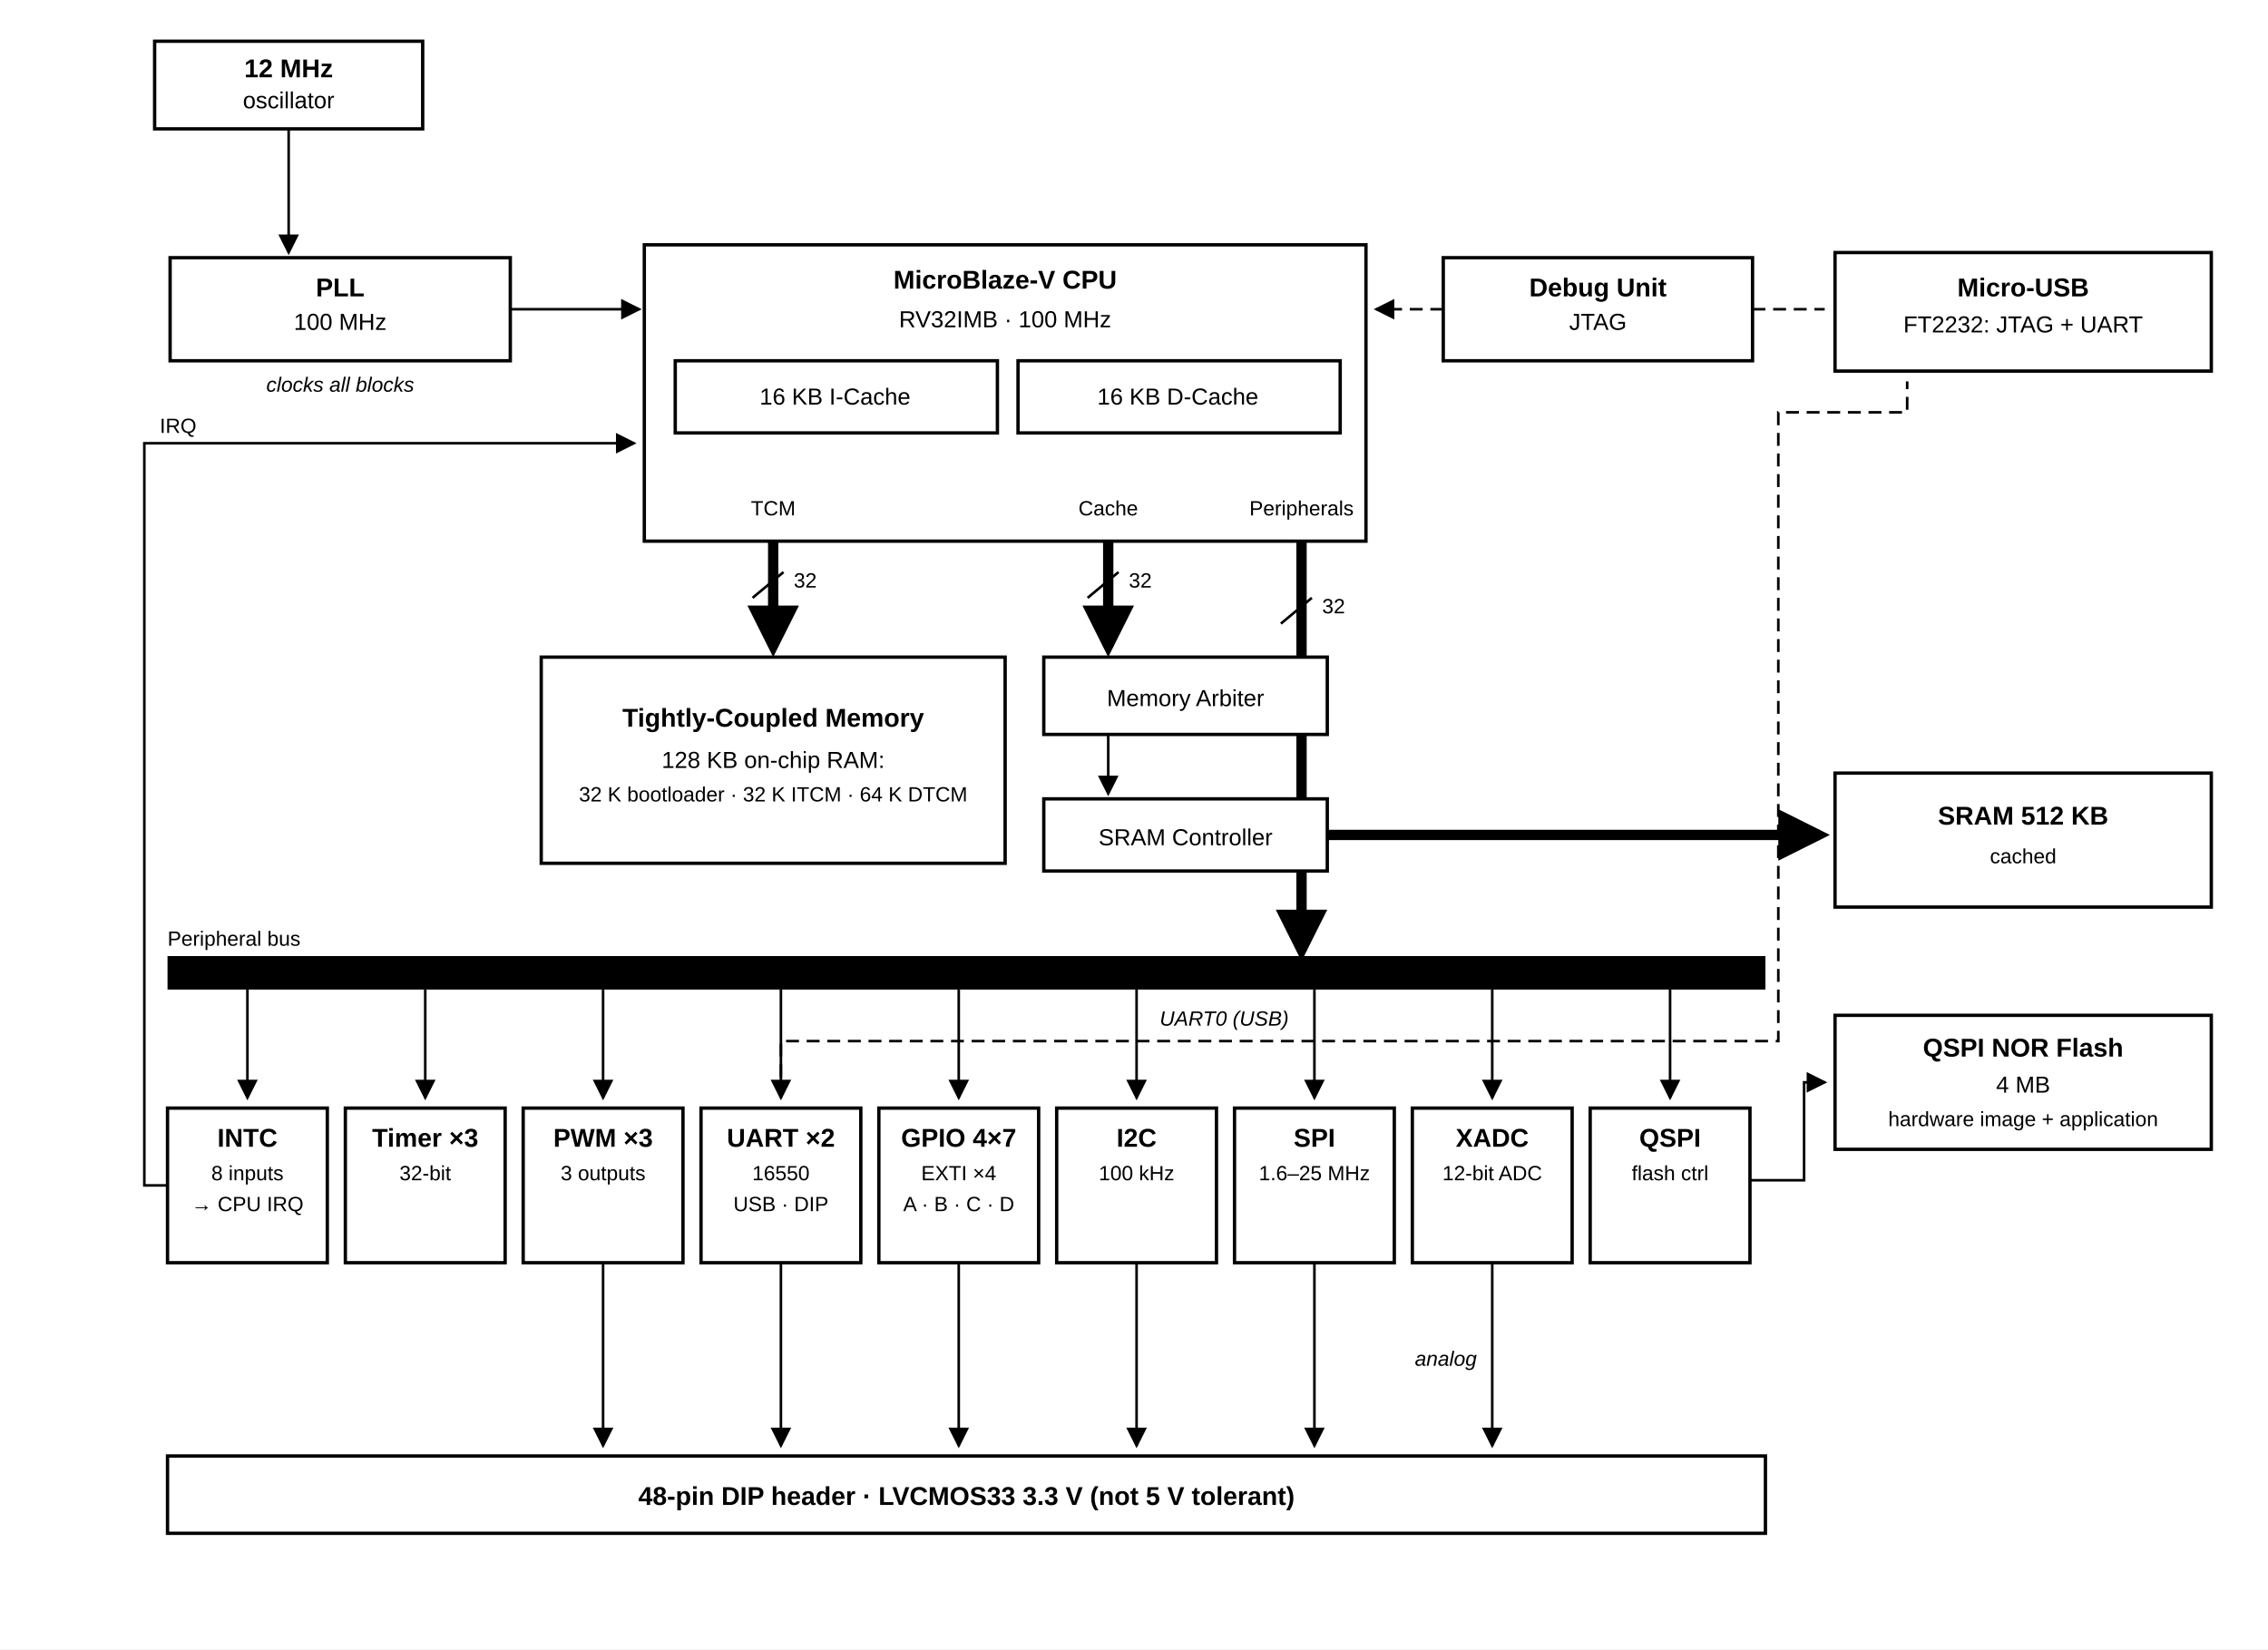
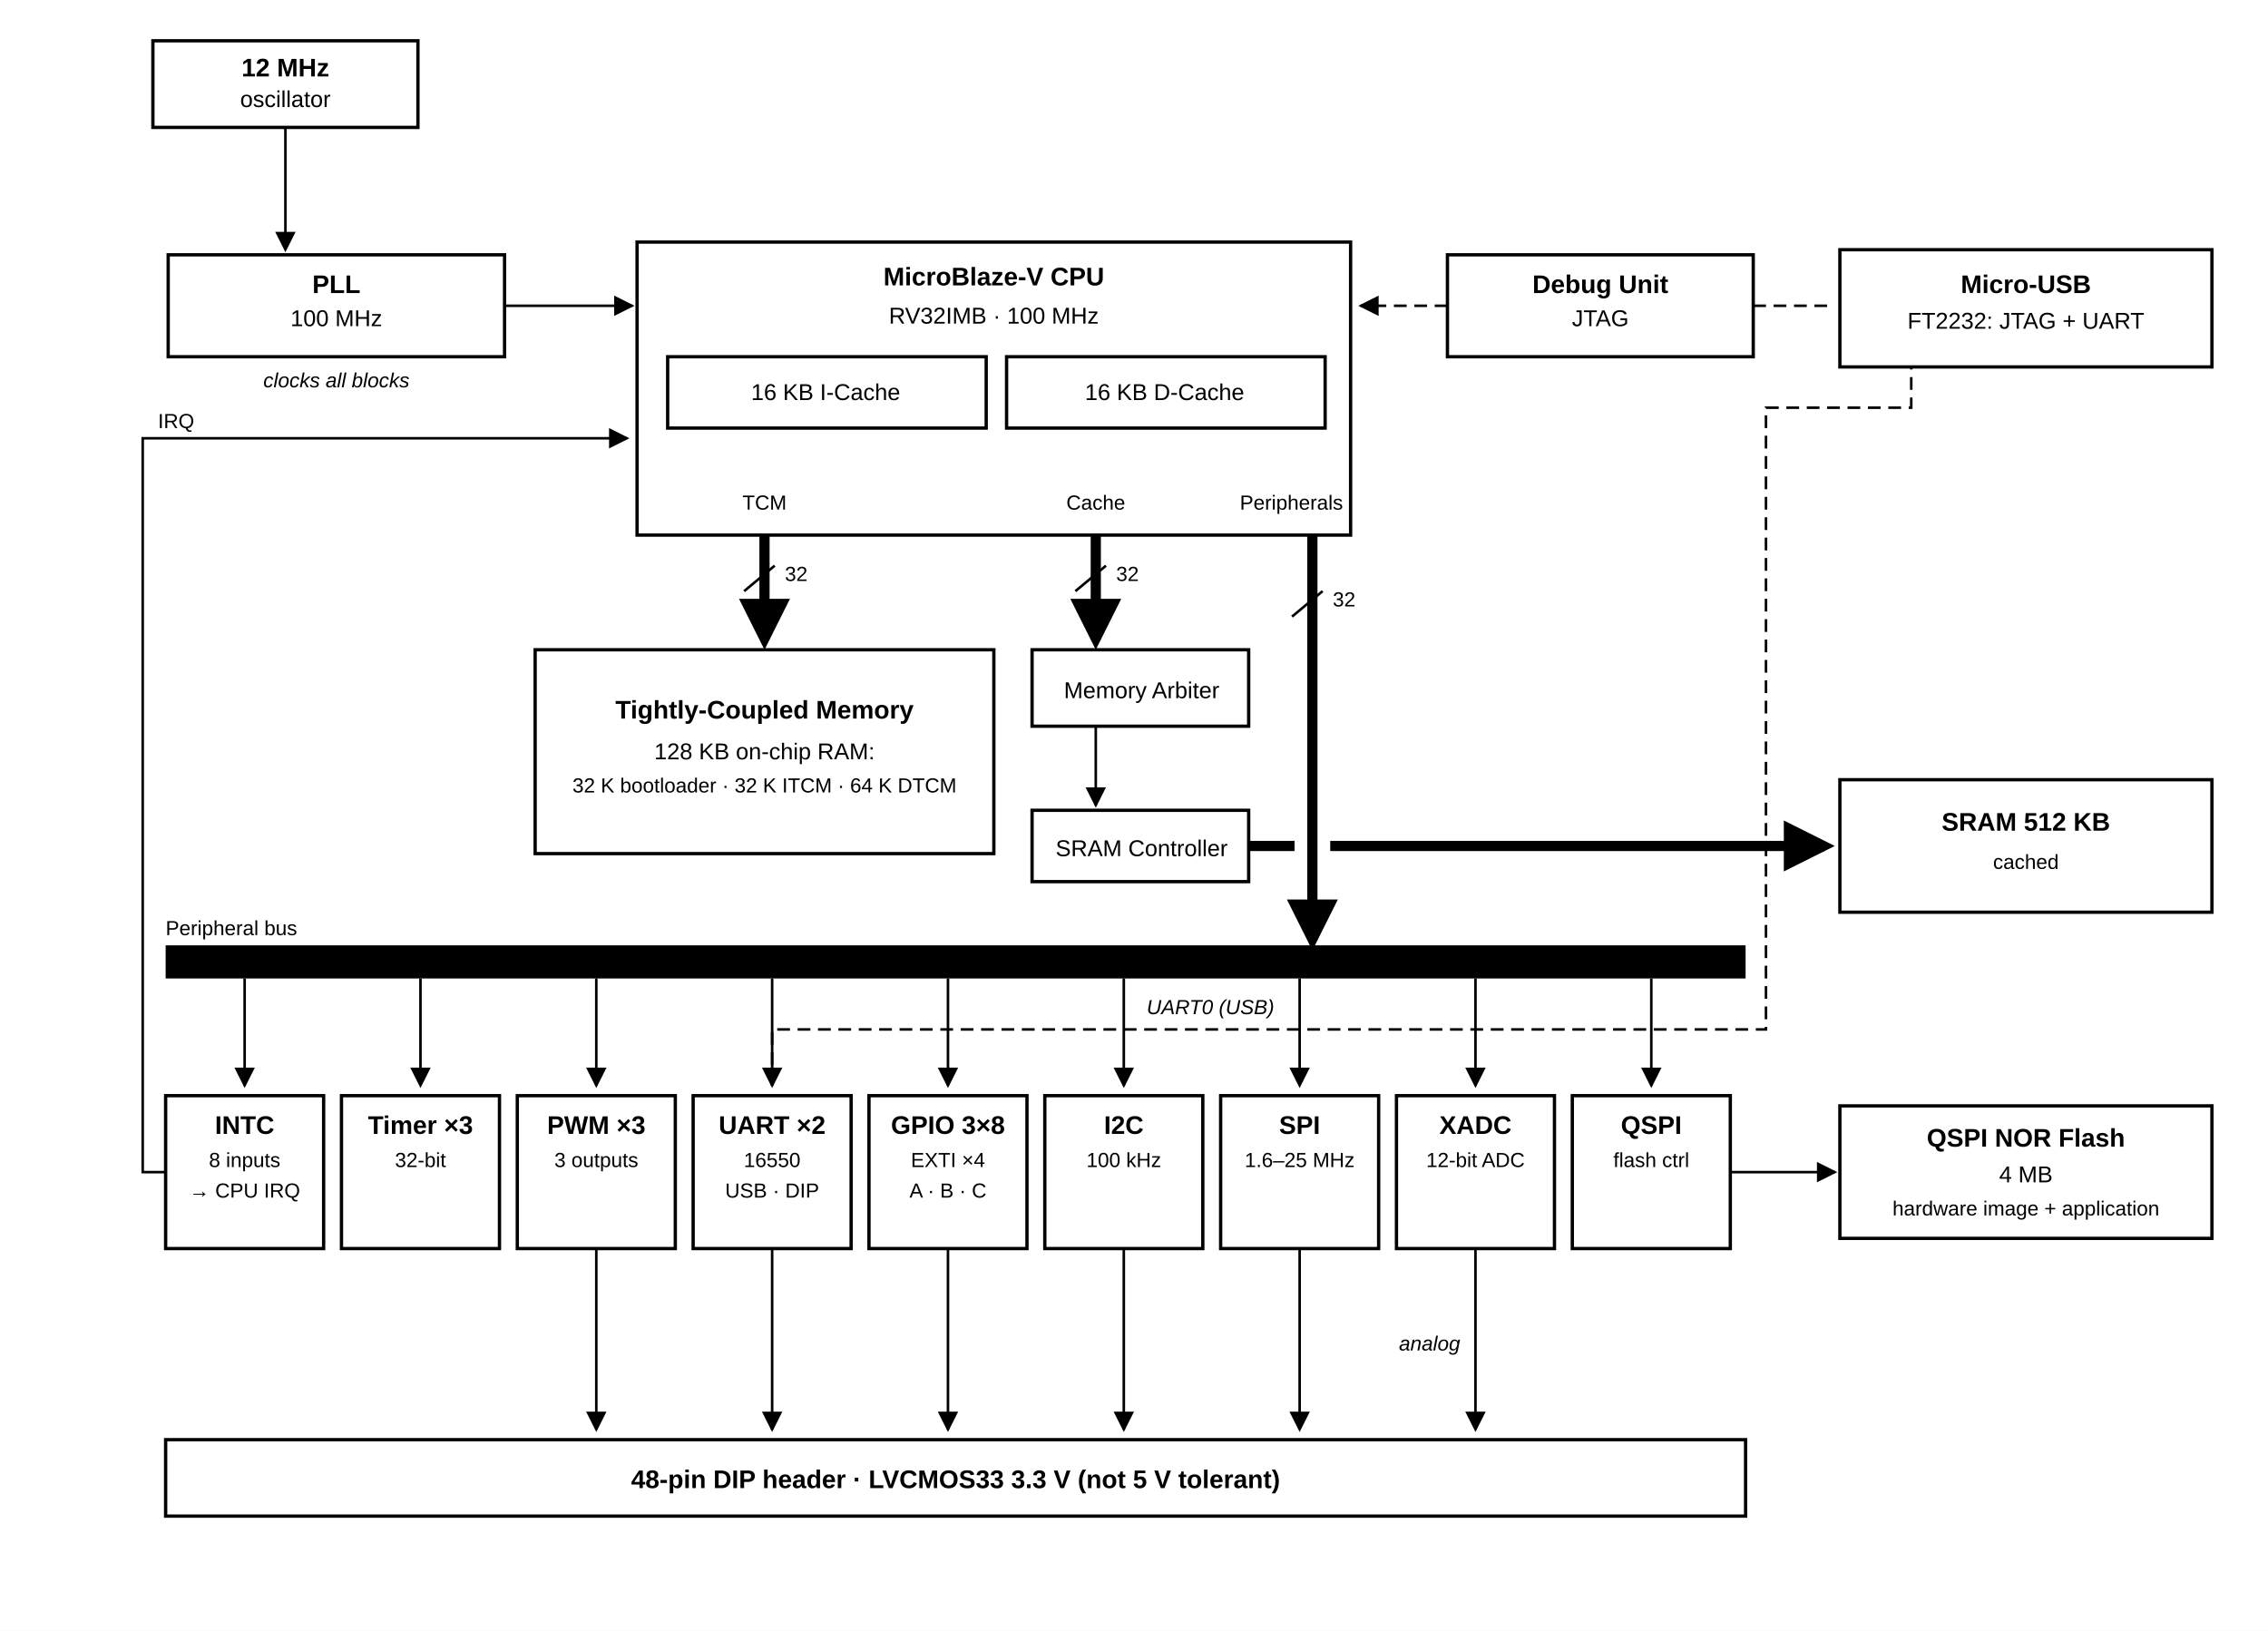
- <svg xmlns="http://www.w3.org/2000/svg" viewBox="0 0 880 640" font-family="Liberation Sans, Helvetica, Arial, sans-serif" fill="black">
-   <rect x="0" y="0" width="880" height="640" fill="white" />
+ <svg xmlns="http://www.w3.org/2000/svg" viewBox="0 0 890 640" font-family="Liberation Sans, Helvetica, Arial, sans-serif" fill="black">
+   <rect x="0" y="0" width="890" height="640" fill="white" />
  <defs>
    <marker id="arr" markerWidth="8" markerHeight="8" refX="7" refY="4" orient="auto">
      <path d="M0,0 L8,4 L0,8 z" />
    </marker>
    <marker id="arrb" markerWidth="5" markerHeight="5" refX="4" refY="2.5" orient="auto">
      <path d="M0,0 L5,2.5 L0,5 z" />
    </marker>
  </defs>
  <style>
    .box  { fill:white; stroke:black; stroke-width:1.3; }
    .bus  { stroke:black; stroke-width:4;   fill:none; marker-end:url(#arrb); }
    .wire { stroke:black; stroke-width:1;   fill:none; marker-end:url(#arr); }
    .dash { stroke:black; stroke-width:1;   fill:none; stroke-dasharray:5 3; }
    .bnd  { stroke:black; stroke-width:1.2; fill:none; stroke-dasharray:7 4; }
    .t    { font-size:9px; }
    .tb   { font-size:10px; font-weight:bold; }
    .ts   { font-size:8px; }
    .ti   { font-size:8px; font-style:italic; }
  </style>
  <rect class="box" x="60" y="16" width="104" height="34" />
  <text class="tb" x="112" y="30" text-anchor="middle">12 MHz</text>
  <text class="t" x="112" y="42" text-anchor="middle">oscillator</text>
  <line class="wire" x1="112" y1="50" x2="112" y2="98" />
  <rect class="box" x="66" y="100" width="132" height="40" />
  <text class="tb" x="132" y="115" text-anchor="middle">PLL</text>
  <text class="t" x="132" y="128" text-anchor="middle">100 MHz</text>
  <line class="wire" x1="198" y1="120" x2="248" y2="120" />
  <text class="ti" x="132" y="152" text-anchor="middle">clocks all blocks</text>
  <rect class="box" x="250" y="95" width="280" height="115" />
  <text class="tb" x="390" y="112" text-anchor="middle" font-size="12">MicroBlaze-V CPU</text>
  <text class="t" x="390" y="127" text-anchor="middle">RV32IMB · 100 MHz</text>
  <rect class="box" x="262" y="140" width="125" height="28" />
  <text class="t" x="324" y="157" text-anchor="middle">16 KB I-Cache</text>
  <rect class="box" x="395" y="140" width="125" height="28" />
  <text class="t" x="457" y="157" text-anchor="middle">16 KB D-Cache</text>
  <text class="ts" x="300" y="200" text-anchor="middle">TCM</text>
  <text class="ts" x="430" y="200" text-anchor="middle">Cache</text>
-   <text class="ts" x="505" y="200" text-anchor="middle">Peripherals</text>
-   <rect class="box" x="560" y="100" width="120" height="40" />
-   <text class="tb" x="620" y="115" text-anchor="middle">Debug Unit</text>
-   <text class="t" x="620" y="128" text-anchor="middle">JTAG</text>
-   <line class="dash" x1="560" y1="120" x2="534" y2="120" marker-end="url(#arr)" />
-   <line class="dash" x1="680" y1="120" x2="708" y2="120" />
-   <rect class="box" x="712" y="98" width="146" height="46" />
-   <text class="tb" x="785" y="115" text-anchor="middle">Micro-USB</text>
-   <text class="t" x="785" y="129" text-anchor="middle">FT2232: JTAG + UART</text>
+   <text class="ts" x="527" y="200" text-anchor="end">Peripherals</text>
+   <rect class="box" x="568" y="100" width="120" height="40" />
+   <text class="tb" x="628" y="115" text-anchor="middle">Debug Unit</text>
+   <text class="t" x="628" y="128" text-anchor="middle">JTAG</text>
+   <line class="dash" x1="568" y1="120" x2="534" y2="120" marker-end="url(#arr)" />
+   <line class="dash" x1="688" y1="120" x2="718" y2="120" />
+   <rect class="box" x="722" y="98" width="146" height="46" />
+   <text class="tb" x="795" y="115" text-anchor="middle">Micro-USB</text>
+   <text class="t" x="795" y="129" text-anchor="middle">FT2232: JTAG + UART</text>
  <line class="bus" x1="300" y1="210" x2="300" y2="251" />
  <line x1="292" y1="232" x2="304" y2="222" stroke="black" stroke-width="1" />
  <text class="ts" x="308" y="228">32</text>
  <line class="bus" x1="430" y1="210" x2="430" y2="251" />
  <line x1="422" y1="232" x2="434" y2="222" stroke="black" stroke-width="1" />
  <text class="ts" x="438" y="228">32</text>
-   <line class="bus" x1="505" y1="210" x2="505" y2="369" />
-   <line x1="497" y1="242" x2="509" y2="232" stroke="black" stroke-width="1" />
-   <text class="ts" x="513" y="238">32</text>
+   <line x1="507" y1="242" x2="519" y2="232" stroke="black" stroke-width="1" />
+   <text class="ts" x="523" y="238">32</text>
  <rect class="box" x="210" y="255" width="180" height="80" />
  <text class="tb" x="300" y="282" text-anchor="middle">Tightly-Coupled Memory</text>
  <text class="t" x="300" y="298" text-anchor="middle">128 KB on-chip RAM:</text>
  <text class="ts" x="300" y="311" text-anchor="middle">32 K bootloader · 32 K ITCM · 64 K DTCM</text>
-   <rect class="box" x="405" y="255" width="110" height="30" />
-   <text class="t" x="460" y="274" text-anchor="middle">Memory Arbiter</text>
-   <line class="wire" x1="430" y1="285" x2="430" y2="308" />
-   <rect class="box" x="405" y="310" width="110" height="28" />
-   <text class="t" x="460" y="328" text-anchor="middle">SRAM Controller</text>
-   <line class="bus" x1="515" y1="324" x2="706" y2="324" />
-   <rect class="box" x="712" y="300" width="146" height="52" />
-   <text class="tb" x="785" y="320" text-anchor="middle">SRAM 512 KB</text>
-   <text class="ts" x="785" y="335" text-anchor="middle">cached</text>
+   <rect class="box" x="405" y="255" width="85" height="30" />
+   <text class="t" x="448" y="274" text-anchor="middle">Memory Arbiter</text>
+   <line class="wire" x1="430" y1="285" x2="430" y2="316" />
+   <rect class="box" x="405" y="318" width="85" height="28" />
+   <text class="t" x="448" y="336" text-anchor="middle">SRAM Controller</text>
+   <line class="bus" x1="490" y1="332" x2="716" y2="332" />
+   <rect class="box" x="722" y="306" width="146" height="52" />
+   <text class="tb" x="795" y="326" text-anchor="middle">SRAM 512 KB</text>
+   <text class="ts" x="795" y="341" text-anchor="middle">cached</text>
+   <line x1="515" y1="324" x2="515" y2="340" stroke="white" stroke-width="14" />
+   <line class="bus" x1="515" y1="210" x2="515" y2="369" />
  <text class="ts" x="65" y="367">Peripheral bus</text>
  <rect x="65" y="371" width="620" height="13" fill="black" />
  <line class="wire" x1="96" y1="384" x2="96" y2="426" />
  <line class="wire" x1="165" y1="384" x2="165" y2="426" />
  <line class="wire" x1="234" y1="384" x2="234" y2="426" />
  <line class="wire" x1="303" y1="384" x2="303" y2="426" />
  <line class="wire" x1="372" y1="384" x2="372" y2="426" />
  <line class="wire" x1="441" y1="384" x2="441" y2="426" />
  <line class="wire" x1="510" y1="384" x2="510" y2="426" />
  <line class="wire" x1="579" y1="384" x2="579" y2="426" />
  <line class="wire" x1="648" y1="384" x2="648" y2="426" />
  <rect class="box" x="65" y="430" width="62" height="60" />
  <text class="tb" x="96" y="445" text-anchor="middle">INTC</text>
  <text class="ts" x="96" y="458" text-anchor="middle">8 inputs</text>
  <text class="ts" x="96" y="470" text-anchor="middle">→ CPU IRQ</text>
  <rect class="box" x="134" y="430" width="62" height="60" />
  <text class="tb" x="165" y="445" text-anchor="middle">Timer ×3</text>
  <text class="ts" x="165" y="458" text-anchor="middle">32-bit</text>
  <rect class="box" x="203" y="430" width="62" height="60" />
  <text class="tb" x="234" y="445" text-anchor="middle">PWM ×3</text>
  <text class="ts" x="234" y="458" text-anchor="middle">3 outputs</text>
  <rect class="box" x="272" y="430" width="62" height="60" />
  <text class="tb" x="303" y="445" text-anchor="middle">UART ×2</text>
  <text class="ts" x="303" y="458" text-anchor="middle">16550</text>
  <text class="ts" x="303" y="470" text-anchor="middle">USB · DIP</text>
  <rect class="box" x="341" y="430" width="62" height="60" />
-   <text class="tb" x="372" y="445" text-anchor="middle">GPIO 4×7</text>
+   <text class="tb" x="372" y="445" text-anchor="middle">GPIO 3×8</text>
  <text class="ts" x="372" y="458" text-anchor="middle">EXTI ×4</text>
-   <text class="ts" x="372" y="470" text-anchor="middle">A · B · C · D</text>
+   <text class="ts" x="372" y="470" text-anchor="middle">A · B · C</text>
  <rect class="box" x="410" y="430" width="62" height="60" />
  <text class="tb" x="441" y="445" text-anchor="middle">I2C</text>
  <text class="ts" x="441" y="458" text-anchor="middle">100 kHz</text>
  <rect class="box" x="479" y="430" width="62" height="60" />
  <text class="tb" x="510" y="445" text-anchor="middle">SPI</text>
  <text class="ts" x="510" y="458" text-anchor="middle">1.6–25 MHz</text>
  <rect class="box" x="548" y="430" width="62" height="60" />
  <text class="tb" x="579" y="445" text-anchor="middle">XADC</text>
  <text class="ts" x="579" y="458" text-anchor="middle">12-bit ADC</text>
  <rect class="box" x="617" y="430" width="62" height="60" />
  <text class="tb" x="648" y="445" text-anchor="middle">QSPI</text>
  <text class="ts" x="648" y="458" text-anchor="middle">flash ctrl</text>
  <polyline class="wire" points="65,460 56,460 56,172 246,172" />
  <text class="ts" x="62" y="168">IRQ</text>
-   <polyline class="wire" points="679,458 700,458 700,420 708,420" />
-   <rect class="box" x="712" y="394" width="146" height="52" />
-   <text class="tb" x="785" y="410" text-anchor="middle">QSPI NOR Flash</text>
-   <text class="t" x="785" y="424" text-anchor="middle">4 MB</text>
-   <text class="ts" x="785" y="437" text-anchor="middle">hardware image + application</text>
-   <polyline class="dash" points="303,426 303,404 690,404 690,160 740,160 740,148" />
+   <line class="wire" x1="679" y1="460" x2="720" y2="460" />
+   <rect class="box" x="722" y="434" width="146" height="52" />
+   <text class="tb" x="795" y="450" text-anchor="middle">QSPI NOR Flash</text>
+   <text class="t" x="795" y="464" text-anchor="middle">4 MB</text>
+   <text class="ts" x="795" y="477" text-anchor="middle">hardware image + application</text>
+   <polyline class="dash" points="303,426 303,404 693,404 693,160 750,160 750,144" />
  <text class="ti" x="475" y="398" text-anchor="middle">UART0 (USB)</text>
  <line class="wire" x1="234" y1="490" x2="234" y2="561" />
  <line class="wire" x1="303" y1="490" x2="303" y2="561" />
  <line class="wire" x1="372" y1="490" x2="372" y2="561" />
  <line class="wire" x1="441" y1="490" x2="441" y2="561" />
  <line class="wire" x1="510" y1="490" x2="510" y2="561" />
  <line class="wire" x1="579" y1="490" x2="579" y2="561" />
  <text class="ti" x="573" y="530" text-anchor="end">analog</text>
  <rect class="box" x="65" y="565" width="620" height="30" />
  <text class="tb" x="375" y="584" text-anchor="middle">48-pin DIP header · LVCMOS33 3.3 V (not 5 V tolerant)</text>
</svg>
